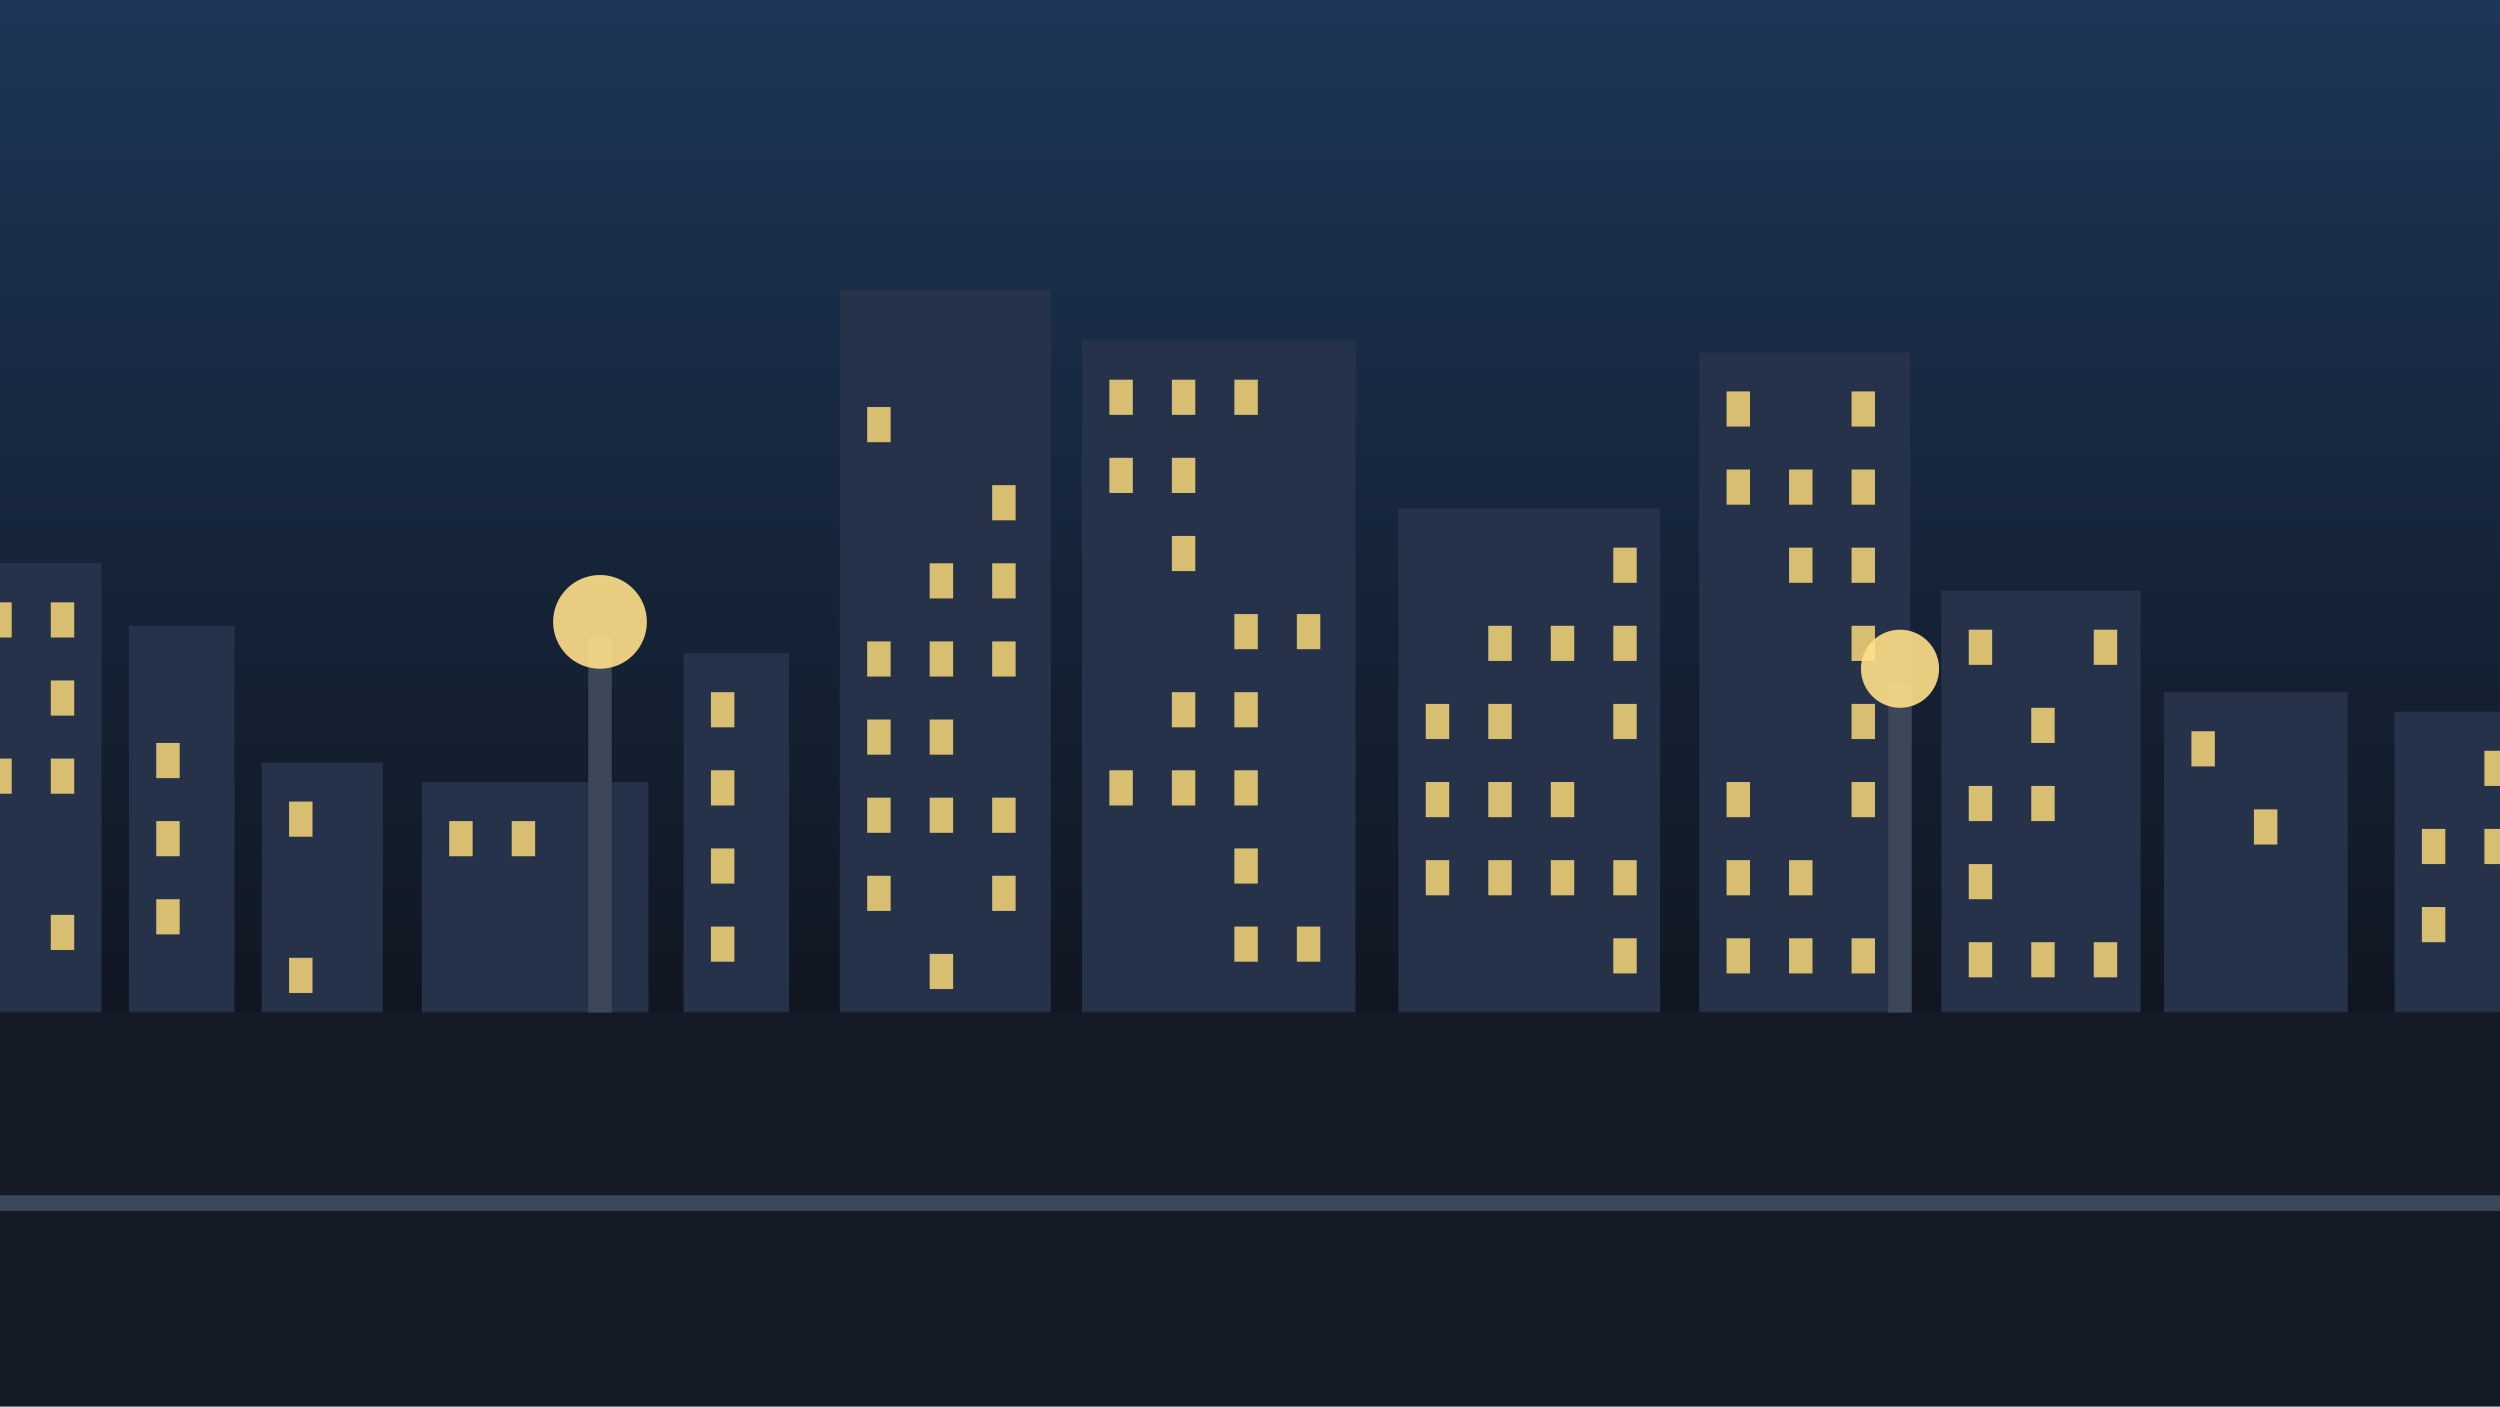
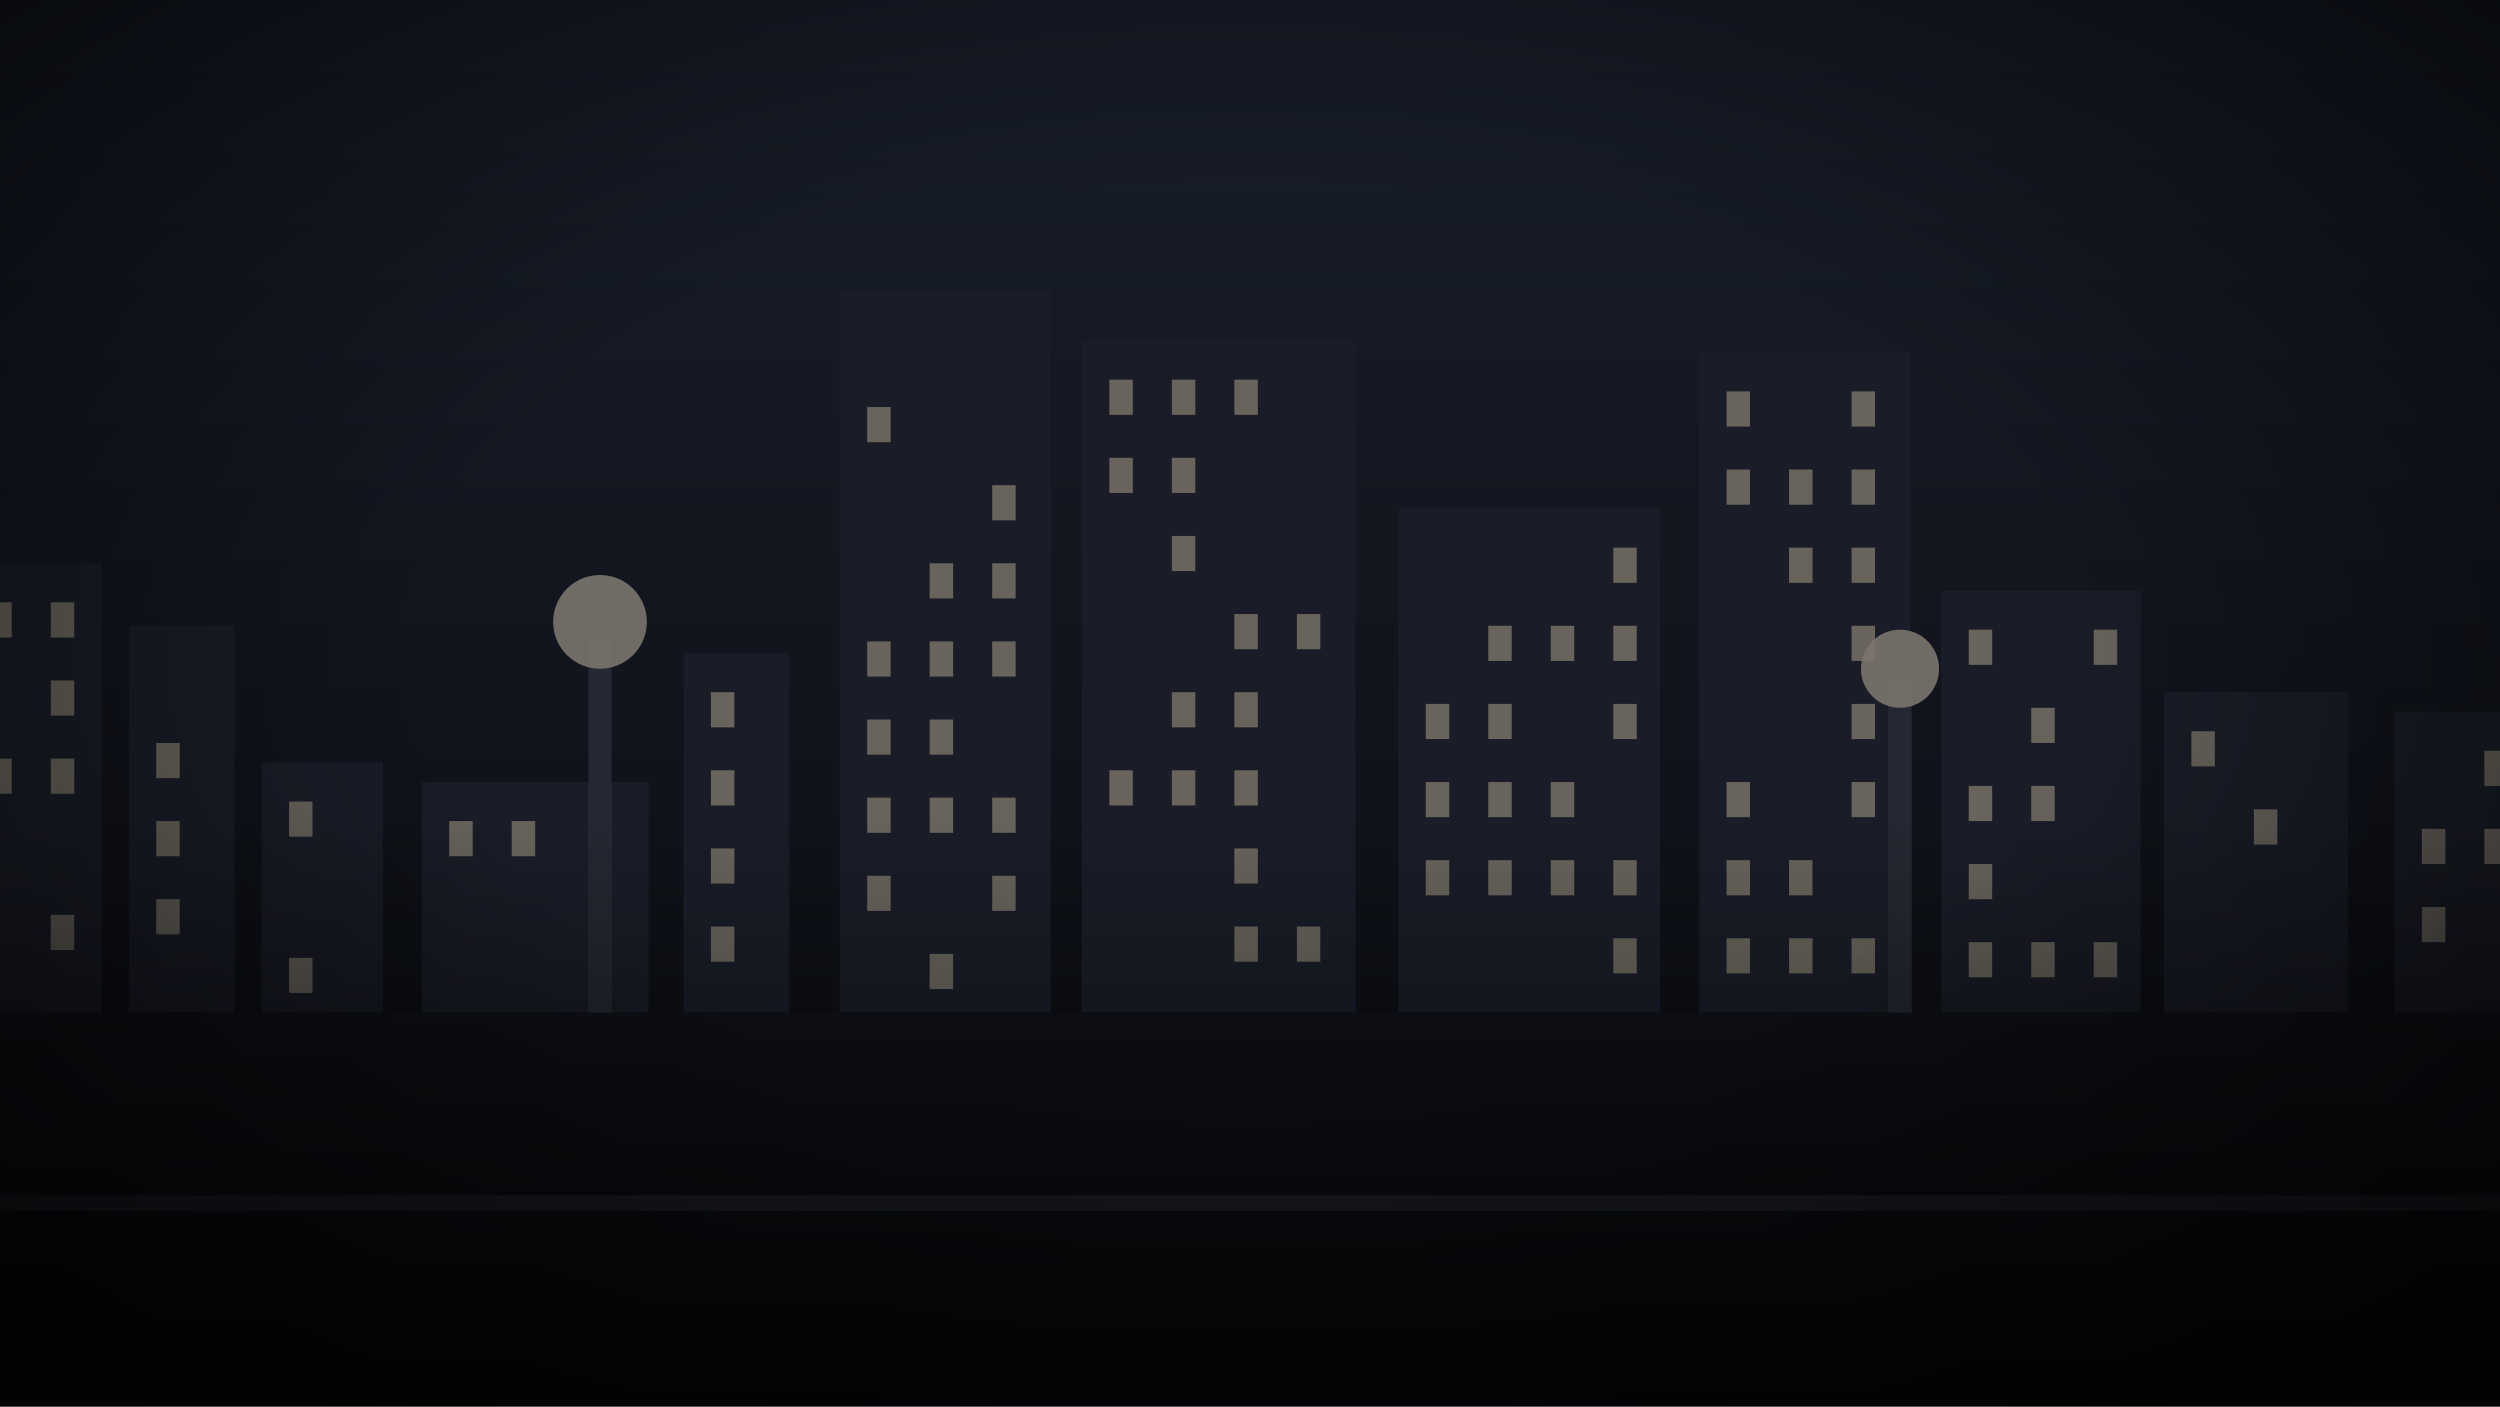
<svg xmlns="http://www.w3.org/2000/svg" viewBox="0 0 640 360" width="640" height="360">
-   <rect width="640" height="360" fill="#0b0b0c" />
  <defs>
-     <linearGradient id="s" x1="0" y1="0" x2="0" y2="1">
-       <stop offset="0" stop-color="#1d3557" />
-       <stop offset="1" stop-color="#0b0b0c" />
+     <filter id="grade" color-interpolation-filters="sRGB">
+       <feColorMatrix type="saturate" values="0.42" />
+       <feComponentTransfer>
+         <feFuncR type="linear" slope="0.5" intercept="0.015" />
+         <feFuncG type="linear" slope="0.5" intercept="0.018" />
+         <feFuncB type="linear" slope="0.54" intercept="0.03" />
+       </feComponentTransfer>
+     </filter>
+     <radialGradient id="vig" cx="50%" cy="46%" r="72%">
+       <stop offset="0.45" stop-color="#000" stop-opacity="0" />
+       <stop offset="1" stop-color="#000" stop-opacity="0.72" />
+     </radialGradient>
+     <linearGradient id="foot" x1="0" y1="0" x2="0" y2="1">
+       <stop offset="0.58" stop-color="#000" stop-opacity="0" />
+       <stop offset="1" stop-color="#000" stop-opacity="0.66" />
    </linearGradient>
  </defs>
-   <rect width="640" height="360" fill="url(#s)" />
-   <rect x="-10" y="144.2" width="36" height="115" fill="#25324a" />
-   <rect x="-3" y="154.2" width="6" height="9" fill="#f7d777" opacity="0.85" />
-   <rect x="13" y="154.2" width="6" height="9" fill="#f7d777" opacity="0.85" />
-   <rect x="13" y="174.2" width="6" height="9" fill="#f7d777" opacity="0.85" />
-   <rect x="-3" y="194.2" width="6" height="9" fill="#f7d777" opacity="0.85" />
-   <rect x="13" y="194.2" width="6" height="9" fill="#f7d777" opacity="0.85" />
-   <rect x="13" y="234.2" width="6" height="9" fill="#f7d777" opacity="0.85" />
-   <rect x="33" y="160.2" width="27" height="99" fill="#25324a" />
-   <rect x="40" y="190.2" width="6" height="9" fill="#f7d777" opacity="0.85" />
-   <rect x="40" y="210.2" width="6" height="9" fill="#f7d777" opacity="0.85" />
-   <rect x="40" y="230.2" width="6" height="9" fill="#f7d777" opacity="0.85" />
-   <rect x="67" y="195.2" width="31" height="64" fill="#25324a" />
-   <rect x="74" y="205.2" width="6" height="9" fill="#f7d777" opacity="0.85" />
-   <rect x="74" y="245.2" width="6" height="9" fill="#f7d777" opacity="0.85" />
-   <rect x="108" y="200.2" width="58" height="59" fill="#25324a" />
-   <rect x="115" y="210.2" width="6" height="9" fill="#f7d777" opacity="0.85" />
-   <rect x="131" y="210.2" width="6" height="9" fill="#f7d777" opacity="0.85" />
-   <rect x="175" y="167.2" width="27" height="92" fill="#25324a" />
-   <rect x="182" y="177.2" width="6" height="9" fill="#f7d777" opacity="0.85" />
-   <rect x="182" y="197.2" width="6" height="9" fill="#f7d777" opacity="0.85" />
-   <rect x="182" y="217.2" width="6" height="9" fill="#f7d777" opacity="0.85" />
-   <rect x="182" y="237.2" width="6" height="9" fill="#f7d777" opacity="0.85" />
-   <rect x="215" y="74.2" width="54" height="185" fill="#25324a" />
-   <rect x="222" y="104.2" width="6" height="9" fill="#f7d777" opacity="0.85" />
-   <rect x="254" y="124.2" width="6" height="9" fill="#f7d777" opacity="0.85" />
-   <rect x="238" y="144.2" width="6" height="9" fill="#f7d777" opacity="0.85" />
-   <rect x="254" y="144.2" width="6" height="9" fill="#f7d777" opacity="0.85" />
-   <rect x="222" y="164.2" width="6" height="9" fill="#f7d777" opacity="0.85" />
-   <rect x="238" y="164.2" width="6" height="9" fill="#f7d777" opacity="0.85" />
-   <rect x="254" y="164.2" width="6" height="9" fill="#f7d777" opacity="0.85" />
-   <rect x="222" y="184.2" width="6" height="9" fill="#f7d777" opacity="0.85" />
-   <rect x="238" y="184.2" width="6" height="9" fill="#f7d777" opacity="0.85" />
-   <rect x="222" y="204.2" width="6" height="9" fill="#f7d777" opacity="0.85" />
-   <rect x="238" y="204.2" width="6" height="9" fill="#f7d777" opacity="0.85" />
-   <rect x="254" y="204.2" width="6" height="9" fill="#f7d777" opacity="0.85" />
-   <rect x="222" y="224.2" width="6" height="9" fill="#f7d777" opacity="0.85" />
-   <rect x="254" y="224.2" width="6" height="9" fill="#f7d777" opacity="0.85" />
-   <rect x="238" y="244.2" width="6" height="9" fill="#f7d777" opacity="0.85" />
-   <rect x="277" y="87.2" width="70" height="172" fill="#25324a" />
-   <rect x="284" y="97.2" width="6" height="9" fill="#f7d777" opacity="0.85" />
-   <rect x="300" y="97.2" width="6" height="9" fill="#f7d777" opacity="0.85" />
-   <rect x="316" y="97.2" width="6" height="9" fill="#f7d777" opacity="0.85" />
-   <rect x="284" y="117.2" width="6" height="9" fill="#f7d777" opacity="0.85" />
-   <rect x="300" y="117.2" width="6" height="9" fill="#f7d777" opacity="0.85" />
-   <rect x="300" y="137.2" width="6" height="9" fill="#f7d777" opacity="0.85" />
-   <rect x="316" y="157.2" width="6" height="9" fill="#f7d777" opacity="0.85" />
-   <rect x="332" y="157.2" width="6" height="9" fill="#f7d777" opacity="0.85" />
-   <rect x="300" y="177.2" width="6" height="9" fill="#f7d777" opacity="0.85" />
-   <rect x="316" y="177.2" width="6" height="9" fill="#f7d777" opacity="0.85" />
-   <rect x="284" y="197.2" width="6" height="9" fill="#f7d777" opacity="0.85" />
-   <rect x="300" y="197.2" width="6" height="9" fill="#f7d777" opacity="0.85" />
-   <rect x="316" y="197.2" width="6" height="9" fill="#f7d777" opacity="0.85" />
-   <rect x="316" y="217.2" width="6" height="9" fill="#f7d777" opacity="0.85" />
-   <rect x="316" y="237.2" width="6" height="9" fill="#f7d777" opacity="0.85" />
-   <rect x="332" y="237.2" width="6" height="9" fill="#f7d777" opacity="0.85" />
-   <rect x="358" y="130.2" width="67" height="129" fill="#25324a" />
-   <rect x="413" y="140.2" width="6" height="9" fill="#f7d777" opacity="0.85" />
-   <rect x="381" y="160.2" width="6" height="9" fill="#f7d777" opacity="0.85" />
-   <rect x="397" y="160.2" width="6" height="9" fill="#f7d777" opacity="0.85" />
-   <rect x="413" y="160.2" width="6" height="9" fill="#f7d777" opacity="0.85" />
-   <rect x="365" y="180.2" width="6" height="9" fill="#f7d777" opacity="0.85" />
-   <rect x="381" y="180.2" width="6" height="9" fill="#f7d777" opacity="0.85" />
-   <rect x="413" y="180.2" width="6" height="9" fill="#f7d777" opacity="0.85" />
-   <rect x="365" y="200.2" width="6" height="9" fill="#f7d777" opacity="0.85" />
-   <rect x="381" y="200.2" width="6" height="9" fill="#f7d777" opacity="0.85" />
-   <rect x="397" y="200.2" width="6" height="9" fill="#f7d777" opacity="0.85" />
-   <rect x="365" y="220.2" width="6" height="9" fill="#f7d777" opacity="0.85" />
-   <rect x="381" y="220.2" width="6" height="9" fill="#f7d777" opacity="0.85" />
-   <rect x="397" y="220.2" width="6" height="9" fill="#f7d777" opacity="0.85" />
-   <rect x="413" y="220.2" width="6" height="9" fill="#f7d777" opacity="0.85" />
-   <rect x="413" y="240.2" width="6" height="9" fill="#f7d777" opacity="0.85" />
-   <rect x="435" y="90.2" width="54" height="169" fill="#25324a" />
-   <rect x="442" y="100.2" width="6" height="9" fill="#f7d777" opacity="0.85" />
-   <rect x="474" y="100.2" width="6" height="9" fill="#f7d777" opacity="0.85" />
-   <rect x="442" y="120.2" width="6" height="9" fill="#f7d777" opacity="0.85" />
-   <rect x="458" y="120.2" width="6" height="9" fill="#f7d777" opacity="0.85" />
-   <rect x="474" y="120.2" width="6" height="9" fill="#f7d777" opacity="0.85" />
-   <rect x="458" y="140.2" width="6" height="9" fill="#f7d777" opacity="0.85" />
-   <rect x="474" y="140.2" width="6" height="9" fill="#f7d777" opacity="0.85" />
-   <rect x="474" y="160.2" width="6" height="9" fill="#f7d777" opacity="0.85" />
-   <rect x="474" y="180.2" width="6" height="9" fill="#f7d777" opacity="0.85" />
-   <rect x="442" y="200.2" width="6" height="9" fill="#f7d777" opacity="0.85" />
-   <rect x="474" y="200.2" width="6" height="9" fill="#f7d777" opacity="0.85" />
-   <rect x="442" y="220.2" width="6" height="9" fill="#f7d777" opacity="0.85" />
-   <rect x="458" y="220.2" width="6" height="9" fill="#f7d777" opacity="0.85" />
-   <rect x="442" y="240.2" width="6" height="9" fill="#f7d777" opacity="0.85" />
-   <rect x="458" y="240.2" width="6" height="9" fill="#f7d777" opacity="0.85" />
-   <rect x="474" y="240.2" width="6" height="9" fill="#f7d777" opacity="0.85" />
-   <rect x="497" y="151.2" width="51" height="108" fill="#25324a" />
-   <rect x="504" y="161.2" width="6" height="9" fill="#f7d777" opacity="0.85" />
-   <rect x="536" y="161.2" width="6" height="9" fill="#f7d777" opacity="0.85" />
-   <rect x="520" y="181.2" width="6" height="9" fill="#f7d777" opacity="0.85" />
-   <rect x="504" y="201.2" width="6" height="9" fill="#f7d777" opacity="0.85" />
-   <rect x="520" y="201.2" width="6" height="9" fill="#f7d777" opacity="0.85" />
-   <rect x="504" y="221.2" width="6" height="9" fill="#f7d777" opacity="0.85" />
-   <rect x="504" y="241.2" width="6" height="9" fill="#f7d777" opacity="0.85" />
-   <rect x="520" y="241.2" width="6" height="9" fill="#f7d777" opacity="0.85" />
-   <rect x="536" y="241.2" width="6" height="9" fill="#f7d777" opacity="0.85" />
-   <rect x="554" y="177.2" width="47" height="82" fill="#25324a" />
-   <rect x="561" y="187.2" width="6" height="9" fill="#f7d777" opacity="0.85" />
-   <rect x="577" y="207.2" width="6" height="9" fill="#f7d777" opacity="0.85" />
-   <rect x="613" y="182.2" width="60" height="77" fill="#25324a" />
-   <rect x="636" y="192.2" width="6" height="9" fill="#f7d777" opacity="0.85" />
-   <rect x="652" y="192.2" width="6" height="9" fill="#f7d777" opacity="0.85" />
-   <rect x="620" y="212.2" width="6" height="9" fill="#f7d777" opacity="0.85" />
-   <rect x="636" y="212.2" width="6" height="9" fill="#f7d777" opacity="0.85" />
-   <rect x="652" y="212.2" width="6" height="9" fill="#f7d777" opacity="0.85" />
-   <rect x="620" y="232.2" width="6" height="9" fill="#f7d777" opacity="0.85" />
-   <rect x="0" y="259.2" width="640" height="100.8" fill="#151b26" />
-   <rect x="0" y="306" width="640" height="4" fill="#3c4759" />
-   <g transform="translate(153.6 259.2)">
-     <rect x="-3" y="-96" width="6" height="96" fill="#3c4759" />
-     <circle cx="0" cy="-100" r="12" fill="#ffe08a" opacity="0.9" />
+   <g filter="url(#grade)">
+     <rect width="640" height="360" fill="#0b0b0c" />
+     <defs>
+       <linearGradient id="s" x1="0" y1="0" x2="0" y2="1">
+         <stop offset="0" stop-color="#1d3557" />
+         <stop offset="1" stop-color="#0b0b0c" />
+       </linearGradient>
+     </defs>
+     <rect width="640" height="360" fill="url(#s)" />
+     <rect x="-10" y="144.2" width="36" height="115" fill="#25324a" />
+     <rect x="-3" y="154.2" width="6" height="9" fill="#f7d777" opacity="0.85" />
+     <rect x="13" y="154.2" width="6" height="9" fill="#f7d777" opacity="0.85" />
+     <rect x="13" y="174.2" width="6" height="9" fill="#f7d777" opacity="0.85" />
+     <rect x="-3" y="194.2" width="6" height="9" fill="#f7d777" opacity="0.85" />
+     <rect x="13" y="194.2" width="6" height="9" fill="#f7d777" opacity="0.85" />
+     <rect x="13" y="234.2" width="6" height="9" fill="#f7d777" opacity="0.85" />
+     <rect x="33" y="160.2" width="27" height="99" fill="#25324a" />
+     <rect x="40" y="190.2" width="6" height="9" fill="#f7d777" opacity="0.85" />
+     <rect x="40" y="210.2" width="6" height="9" fill="#f7d777" opacity="0.85" />
+     <rect x="40" y="230.2" width="6" height="9" fill="#f7d777" opacity="0.85" />
+     <rect x="67" y="195.2" width="31" height="64" fill="#25324a" />
+     <rect x="74" y="205.2" width="6" height="9" fill="#f7d777" opacity="0.85" />
+     <rect x="74" y="245.2" width="6" height="9" fill="#f7d777" opacity="0.85" />
+     <rect x="108" y="200.2" width="58" height="59" fill="#25324a" />
+     <rect x="115" y="210.2" width="6" height="9" fill="#f7d777" opacity="0.85" />
+     <rect x="131" y="210.2" width="6" height="9" fill="#f7d777" opacity="0.85" />
+     <rect x="175" y="167.2" width="27" height="92" fill="#25324a" />
+     <rect x="182" y="177.2" width="6" height="9" fill="#f7d777" opacity="0.85" />
+     <rect x="182" y="197.2" width="6" height="9" fill="#f7d777" opacity="0.85" />
+     <rect x="182" y="217.2" width="6" height="9" fill="#f7d777" opacity="0.85" />
+     <rect x="182" y="237.2" width="6" height="9" fill="#f7d777" opacity="0.85" />
+     <rect x="215" y="74.2" width="54" height="185" fill="#25324a" />
+     <rect x="222" y="104.2" width="6" height="9" fill="#f7d777" opacity="0.85" />
+     <rect x="254" y="124.2" width="6" height="9" fill="#f7d777" opacity="0.85" />
+     <rect x="238" y="144.2" width="6" height="9" fill="#f7d777" opacity="0.85" />
+     <rect x="254" y="144.2" width="6" height="9" fill="#f7d777" opacity="0.85" />
+     <rect x="222" y="164.2" width="6" height="9" fill="#f7d777" opacity="0.85" />
+     <rect x="238" y="164.2" width="6" height="9" fill="#f7d777" opacity="0.85" />
+     <rect x="254" y="164.2" width="6" height="9" fill="#f7d777" opacity="0.85" />
+     <rect x="222" y="184.2" width="6" height="9" fill="#f7d777" opacity="0.85" />
+     <rect x="238" y="184.2" width="6" height="9" fill="#f7d777" opacity="0.85" />
+     <rect x="222" y="204.2" width="6" height="9" fill="#f7d777" opacity="0.85" />
+     <rect x="238" y="204.2" width="6" height="9" fill="#f7d777" opacity="0.85" />
+     <rect x="254" y="204.2" width="6" height="9" fill="#f7d777" opacity="0.85" />
+     <rect x="222" y="224.2" width="6" height="9" fill="#f7d777" opacity="0.85" />
+     <rect x="254" y="224.2" width="6" height="9" fill="#f7d777" opacity="0.85" />
+     <rect x="238" y="244.2" width="6" height="9" fill="#f7d777" opacity="0.85" />
+     <rect x="277" y="87.2" width="70" height="172" fill="#25324a" />
+     <rect x="284" y="97.2" width="6" height="9" fill="#f7d777" opacity="0.85" />
+     <rect x="300" y="97.2" width="6" height="9" fill="#f7d777" opacity="0.85" />
+     <rect x="316" y="97.2" width="6" height="9" fill="#f7d777" opacity="0.85" />
+     <rect x="284" y="117.2" width="6" height="9" fill="#f7d777" opacity="0.85" />
+     <rect x="300" y="117.2" width="6" height="9" fill="#f7d777" opacity="0.85" />
+     <rect x="300" y="137.2" width="6" height="9" fill="#f7d777" opacity="0.85" />
+     <rect x="316" y="157.2" width="6" height="9" fill="#f7d777" opacity="0.85" />
+     <rect x="332" y="157.2" width="6" height="9" fill="#f7d777" opacity="0.85" />
+     <rect x="300" y="177.2" width="6" height="9" fill="#f7d777" opacity="0.85" />
+     <rect x="316" y="177.2" width="6" height="9" fill="#f7d777" opacity="0.85" />
+     <rect x="284" y="197.2" width="6" height="9" fill="#f7d777" opacity="0.85" />
+     <rect x="300" y="197.2" width="6" height="9" fill="#f7d777" opacity="0.85" />
+     <rect x="316" y="197.2" width="6" height="9" fill="#f7d777" opacity="0.85" />
+     <rect x="316" y="217.2" width="6" height="9" fill="#f7d777" opacity="0.85" />
+     <rect x="316" y="237.2" width="6" height="9" fill="#f7d777" opacity="0.85" />
+     <rect x="332" y="237.2" width="6" height="9" fill="#f7d777" opacity="0.85" />
+     <rect x="358" y="130.2" width="67" height="129" fill="#25324a" />
+     <rect x="413" y="140.2" width="6" height="9" fill="#f7d777" opacity="0.85" />
+     <rect x="381" y="160.2" width="6" height="9" fill="#f7d777" opacity="0.85" />
+     <rect x="397" y="160.2" width="6" height="9" fill="#f7d777" opacity="0.85" />
+     <rect x="413" y="160.2" width="6" height="9" fill="#f7d777" opacity="0.85" />
+     <rect x="365" y="180.2" width="6" height="9" fill="#f7d777" opacity="0.85" />
+     <rect x="381" y="180.2" width="6" height="9" fill="#f7d777" opacity="0.85" />
+     <rect x="413" y="180.2" width="6" height="9" fill="#f7d777" opacity="0.85" />
+     <rect x="365" y="200.2" width="6" height="9" fill="#f7d777" opacity="0.85" />
+     <rect x="381" y="200.2" width="6" height="9" fill="#f7d777" opacity="0.85" />
+     <rect x="397" y="200.2" width="6" height="9" fill="#f7d777" opacity="0.85" />
+     <rect x="365" y="220.2" width="6" height="9" fill="#f7d777" opacity="0.85" />
+     <rect x="381" y="220.2" width="6" height="9" fill="#f7d777" opacity="0.85" />
+     <rect x="397" y="220.2" width="6" height="9" fill="#f7d777" opacity="0.85" />
+     <rect x="413" y="220.2" width="6" height="9" fill="#f7d777" opacity="0.85" />
+     <rect x="413" y="240.2" width="6" height="9" fill="#f7d777" opacity="0.85" />
+     <rect x="435" y="90.2" width="54" height="169" fill="#25324a" />
+     <rect x="442" y="100.2" width="6" height="9" fill="#f7d777" opacity="0.85" />
+     <rect x="474" y="100.2" width="6" height="9" fill="#f7d777" opacity="0.85" />
+     <rect x="442" y="120.2" width="6" height="9" fill="#f7d777" opacity="0.85" />
+     <rect x="458" y="120.2" width="6" height="9" fill="#f7d777" opacity="0.85" />
+     <rect x="474" y="120.2" width="6" height="9" fill="#f7d777" opacity="0.85" />
+     <rect x="458" y="140.2" width="6" height="9" fill="#f7d777" opacity="0.85" />
+     <rect x="474" y="140.2" width="6" height="9" fill="#f7d777" opacity="0.85" />
+     <rect x="474" y="160.2" width="6" height="9" fill="#f7d777" opacity="0.85" />
+     <rect x="474" y="180.2" width="6" height="9" fill="#f7d777" opacity="0.85" />
+     <rect x="442" y="200.2" width="6" height="9" fill="#f7d777" opacity="0.85" />
+     <rect x="474" y="200.2" width="6" height="9" fill="#f7d777" opacity="0.85" />
+     <rect x="442" y="220.2" width="6" height="9" fill="#f7d777" opacity="0.85" />
+     <rect x="458" y="220.2" width="6" height="9" fill="#f7d777" opacity="0.85" />
+     <rect x="442" y="240.2" width="6" height="9" fill="#f7d777" opacity="0.85" />
+     <rect x="458" y="240.2" width="6" height="9" fill="#f7d777" opacity="0.85" />
+     <rect x="474" y="240.2" width="6" height="9" fill="#f7d777" opacity="0.85" />
+     <rect x="497" y="151.2" width="51" height="108" fill="#25324a" />
+     <rect x="504" y="161.2" width="6" height="9" fill="#f7d777" opacity="0.85" />
+     <rect x="536" y="161.2" width="6" height="9" fill="#f7d777" opacity="0.85" />
+     <rect x="520" y="181.2" width="6" height="9" fill="#f7d777" opacity="0.85" />
+     <rect x="504" y="201.2" width="6" height="9" fill="#f7d777" opacity="0.85" />
+     <rect x="520" y="201.2" width="6" height="9" fill="#f7d777" opacity="0.85" />
+     <rect x="504" y="221.2" width="6" height="9" fill="#f7d777" opacity="0.85" />
+     <rect x="504" y="241.2" width="6" height="9" fill="#f7d777" opacity="0.85" />
+     <rect x="520" y="241.2" width="6" height="9" fill="#f7d777" opacity="0.85" />
+     <rect x="536" y="241.2" width="6" height="9" fill="#f7d777" opacity="0.85" />
+     <rect x="554" y="177.2" width="47" height="82" fill="#25324a" />
+     <rect x="561" y="187.2" width="6" height="9" fill="#f7d777" opacity="0.85" />
+     <rect x="577" y="207.2" width="6" height="9" fill="#f7d777" opacity="0.85" />
+     <rect x="613" y="182.2" width="60" height="77" fill="#25324a" />
+     <rect x="636" y="192.2" width="6" height="9" fill="#f7d777" opacity="0.85" />
+     <rect x="652" y="192.2" width="6" height="9" fill="#f7d777" opacity="0.85" />
+     <rect x="620" y="212.2" width="6" height="9" fill="#f7d777" opacity="0.85" />
+     <rect x="636" y="212.2" width="6" height="9" fill="#f7d777" opacity="0.85" />
+     <rect x="652" y="212.2" width="6" height="9" fill="#f7d777" opacity="0.85" />
+     <rect x="620" y="232.2" width="6" height="9" fill="#f7d777" opacity="0.85" />
+     <rect x="0" y="259.2" width="640" height="100.8" fill="#151b26" />
+     <rect x="0" y="306" width="640" height="4" fill="#3c4759" />
+     <g transform="translate(153.6 259.2)">
+       <rect x="-3" y="-96" width="6" height="96" fill="#3c4759" />
+       <circle cx="0" cy="-100" r="12" fill="#ffe08a" opacity="0.9" />
+     </g>
+     <g transform="translate(486.4 259.2)">
+       <rect x="-3" y="-84" width="6" height="84" fill="#3c4759" />
+       <circle cx="0" cy="-88" r="10" fill="#ffe08a" opacity="0.9" />
+     </g>
  </g>
-   <g transform="translate(486.4 259.2)">
-     <rect x="-3" y="-84" width="6" height="84" fill="#3c4759" />
-     <circle cx="0" cy="-88" r="10" fill="#ffe08a" opacity="0.9" />
-   </g>
+   <rect width="640" height="360" fill="url(#vig)" />
+   <rect width="640" height="360" fill="url(#foot)" />
</svg>
